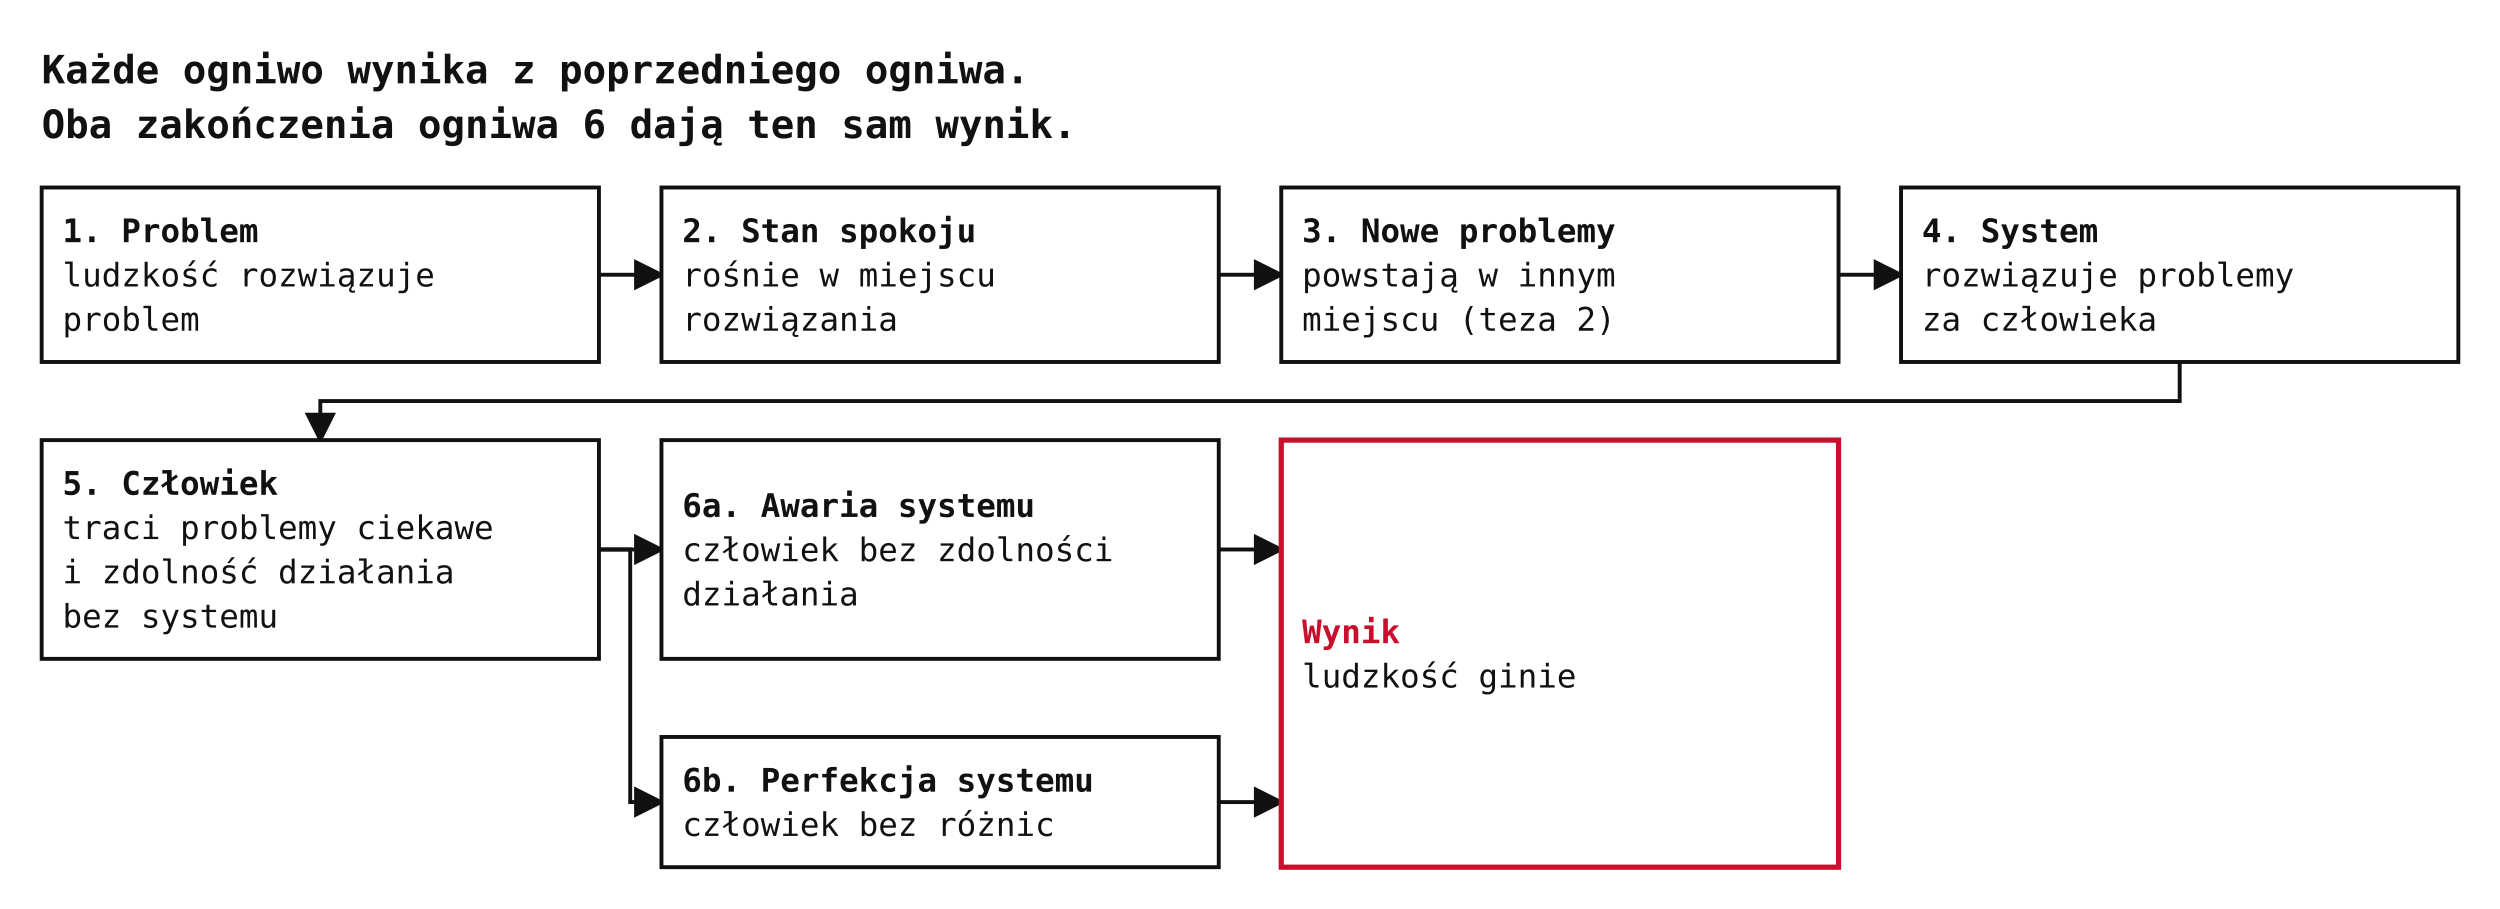
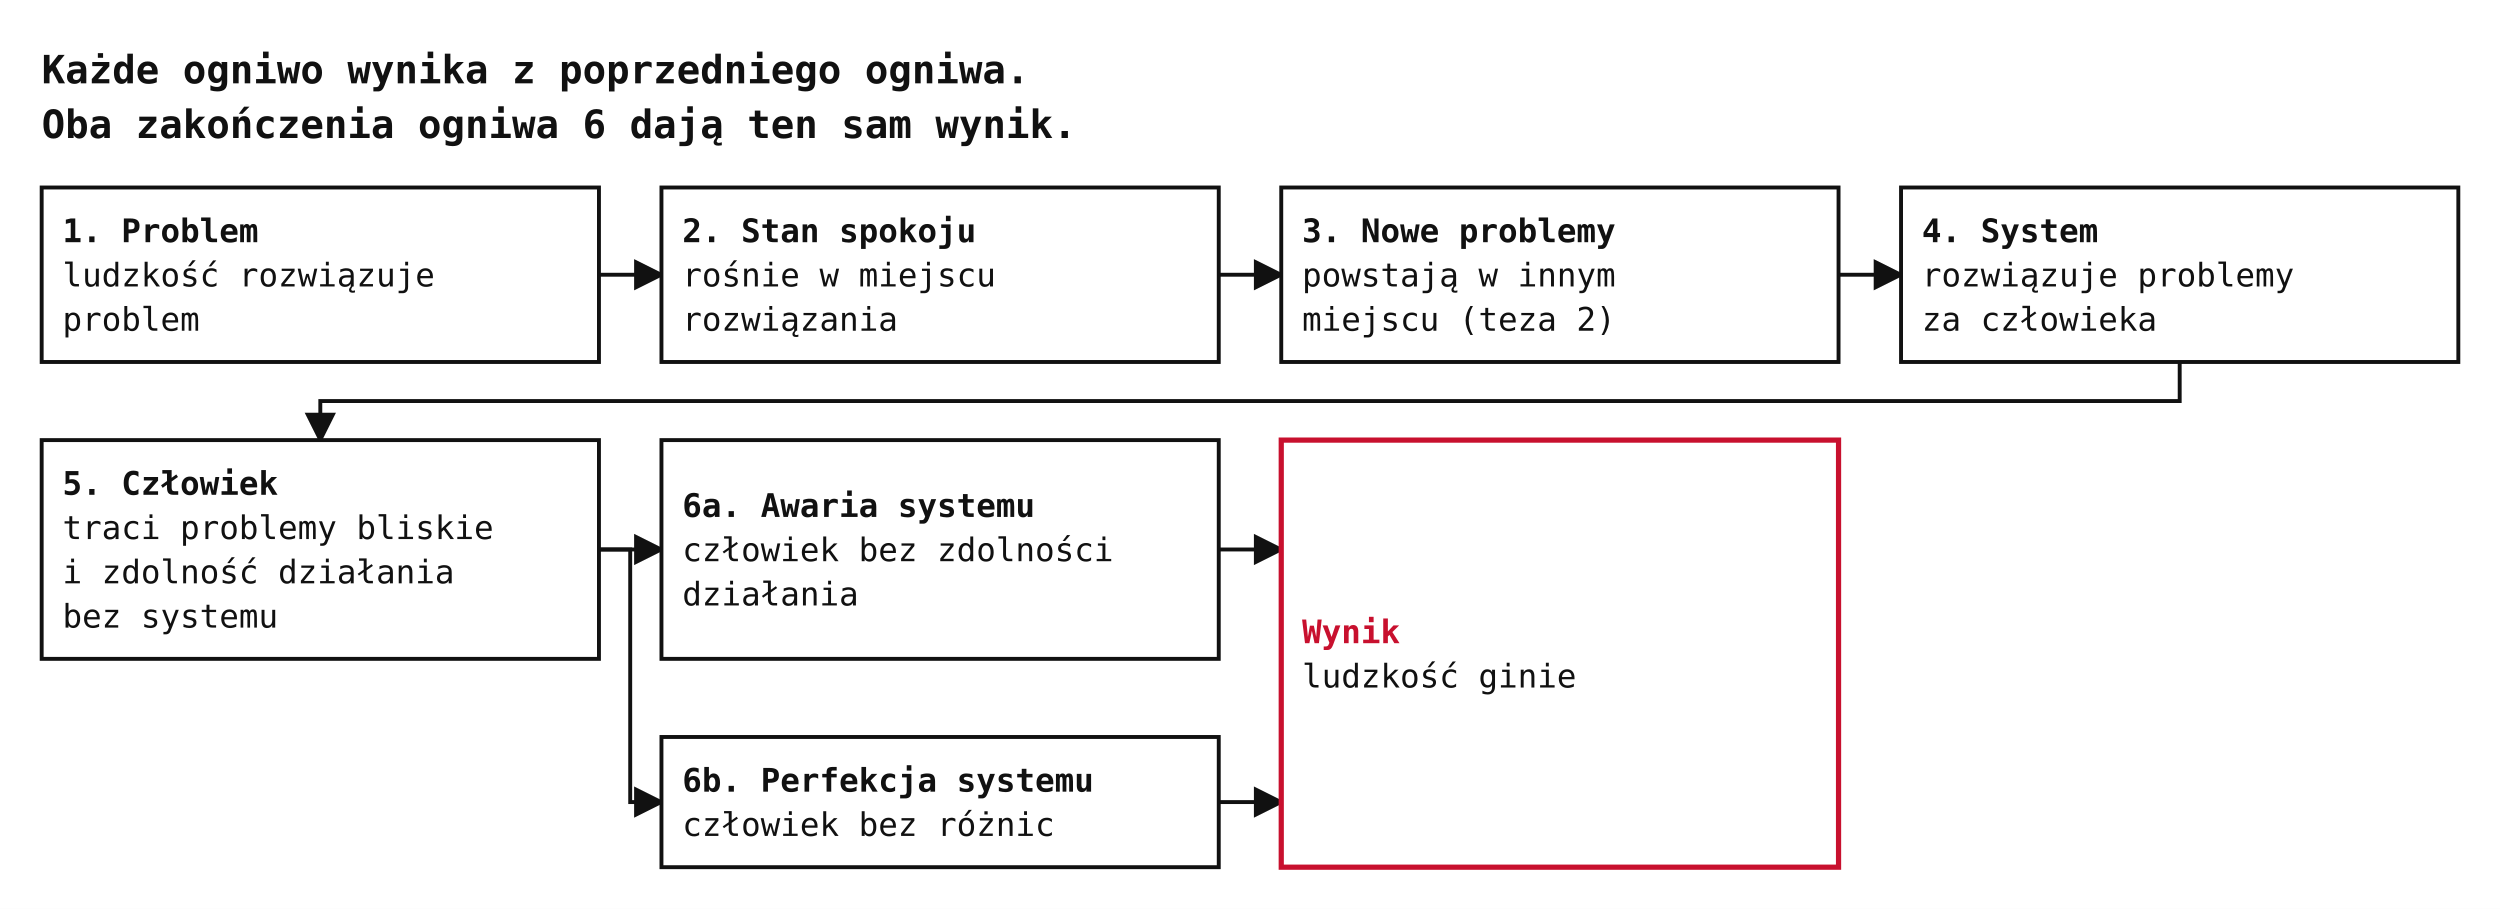
<svg xmlns="http://www.w3.org/2000/svg" viewBox="0 0 960 349" width="960" font-family="'JetBrains Mono', ui-monospace, Menlo, Consolas, 'DejaVu Sans Mono', monospace" font-size="12.5" role="img" aria-label="Każde ogniwo wynika z poprzedniego ogniwa. Oba zakończenia ogniwa 6 dają ten sam wynik.">
  <rect width="960" height="349" fill="#ffffff" />
  <defs>
    <marker id="arrow" markerWidth="8" markerHeight="8" refX="7" refY="4" orient="auto">
      <path d="M0,0 L8,4 L0,8 z" fill="#111111" />
    </marker>
  </defs>
  <text x="16" y="32" font-size="15" font-weight="bold" fill="#111111">Każde ogniwo wynika z poprzedniego ogniwa.</text>
  <text x="16" y="53" font-size="15" font-weight="bold" fill="#111111">Oba zakończenia ogniwa 6 dają ten sam wynik.</text>
  <polyline points="230,105.5 254,105.5" fill="none" stroke="#111111" stroke-width="1.5" marker-end="url(#arrow)" />
  <polyline points="468,105.5 492,105.5" fill="none" stroke="#111111" stroke-width="1.5" marker-end="url(#arrow)" />
  <polyline points="706,105.5 730,105.5" fill="none" stroke="#111111" stroke-width="1.5" marker-end="url(#arrow)" />
  <polyline points="837,139 837,154 123,154 123,169" fill="none" stroke="#111111" stroke-width="1.5" marker-end="url(#arrow)" />
  <polyline points="230,211 254,211" fill="none" stroke="#111111" stroke-width="1.5" marker-end="url(#arrow)" />
  <polyline points="230,211 242,211 242,308 254,308" fill="none" stroke="#111111" stroke-width="1.5" marker-end="url(#arrow)" />
  <polyline points="468,211 492,211" fill="none" stroke="#111111" stroke-width="1.5" marker-end="url(#arrow)" />
  <polyline points="468,308 492,308" fill="none" stroke="#111111" stroke-width="1.5" marker-end="url(#arrow)" />
  <rect x="16" y="72" width="214" height="67" fill="#ffffff" stroke="#111111" stroke-width="1.5" />
  <text x="24" y="93" fill="#111111" font-weight="bold">1. Problem</text>
  <text x="24" y="110" fill="#111111">ludzkość rozwiązuje</text>
  <text x="24" y="127" fill="#111111">problem</text>
  <rect x="254" y="72" width="214" height="67" fill="#ffffff" stroke="#111111" stroke-width="1.5" />
  <text x="262" y="93" fill="#111111" font-weight="bold">2. Stan spokoju</text>
  <text x="262" y="110" fill="#111111">rośnie w miejscu</text>
  <text x="262" y="127" fill="#111111">rozwiązania</text>
  <rect x="492" y="72" width="214" height="67" fill="#ffffff" stroke="#111111" stroke-width="1.5" />
  <text x="500" y="93" fill="#111111" font-weight="bold">3. Nowe problemy</text>
  <text x="500" y="110" fill="#111111">powstają w innym</text>
  <text x="500" y="127" fill="#111111">miejscu (teza 2)</text>
  <rect x="730" y="72" width="214" height="67" fill="#ffffff" stroke="#111111" stroke-width="1.5" />
  <text x="738" y="93" fill="#111111" font-weight="bold">4. System</text>
  <text x="738" y="110" fill="#111111">rozwiązuje problemy</text>
  <text x="738" y="127" fill="#111111">za człowieka</text>
  <rect x="16" y="169" width="214" height="84" fill="#ffffff" stroke="#111111" stroke-width="1.5" />
  <text x="24" y="190" fill="#111111" font-weight="bold">5. Człowiek</text>
-   <text x="24" y="207" fill="#111111">traci problemy ciekawe</text>
+   <text x="24" y="207" fill="#111111">traci problemy bliskie</text>
  <text x="24" y="224" fill="#111111">i zdolność działania</text>
  <text x="24" y="241" fill="#111111">bez systemu</text>
  <rect x="254" y="169" width="214" height="84" fill="#ffffff" stroke="#111111" stroke-width="1.5" />
  <text x="262" y="198.5" fill="#111111" font-weight="bold">6a. Awaria systemu</text>
  <text x="262" y="215.5" fill="#111111">człowiek bez zdolności</text>
  <text x="262" y="232.5" fill="#111111">działania</text>
  <rect x="254" y="283" width="214" height="50" fill="#ffffff" stroke="#111111" stroke-width="1.5" />
  <text x="262" y="304" fill="#111111" font-weight="bold">6b. Perfekcja systemu</text>
  <text x="262" y="321" fill="#111111">człowiek bez różnic</text>
  <rect x="492" y="169" width="214" height="164" fill="#ffffff" stroke="#c8102e" stroke-width="2" />
  <text x="500" y="247" fill="#c8102e" font-weight="bold">Wynik</text>
  <text x="500" y="264" fill="#111111">ludzkość ginie</text>
</svg>
